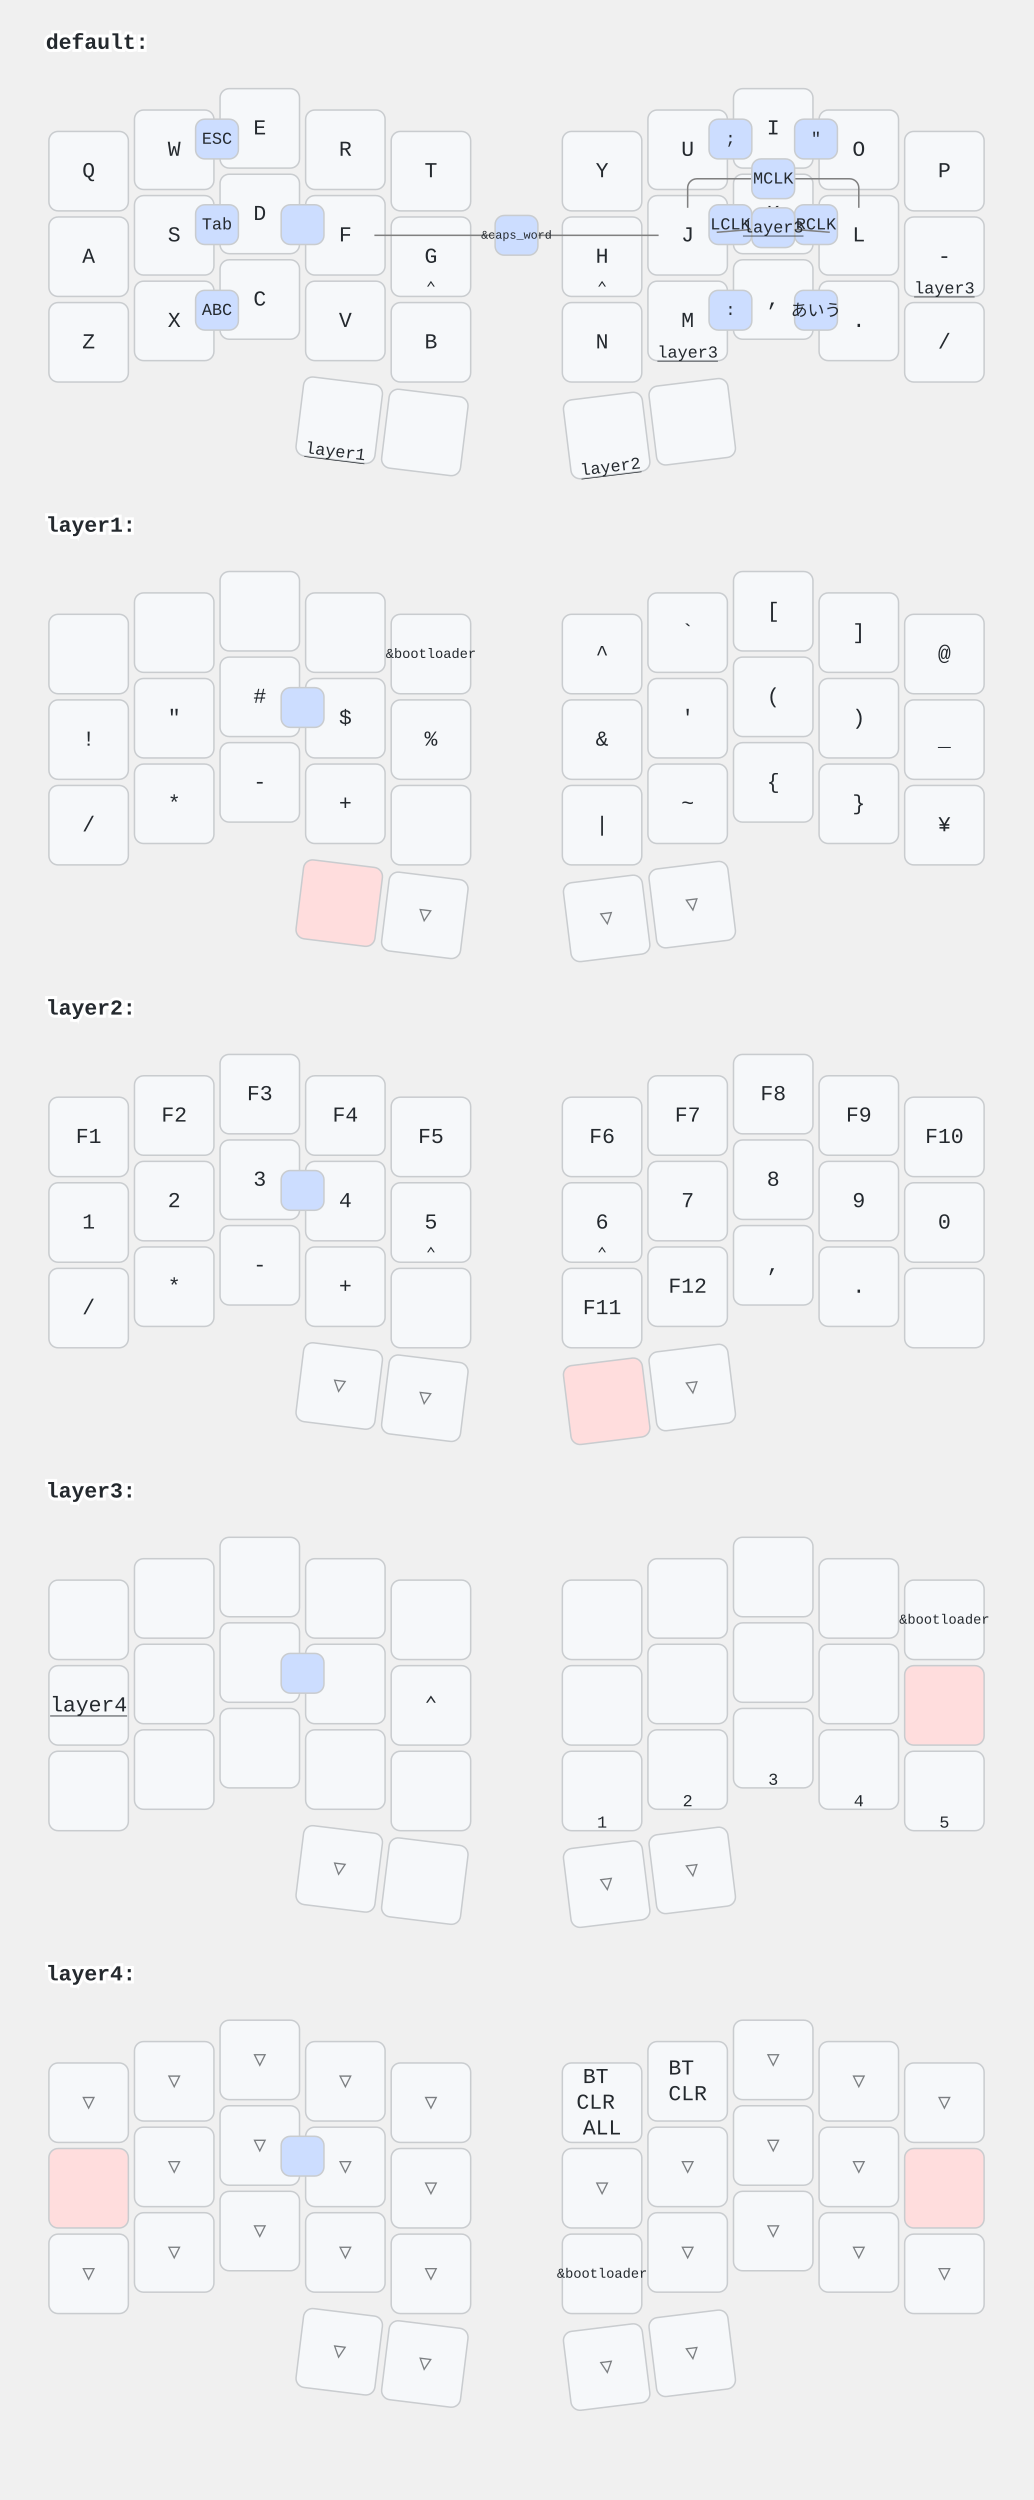
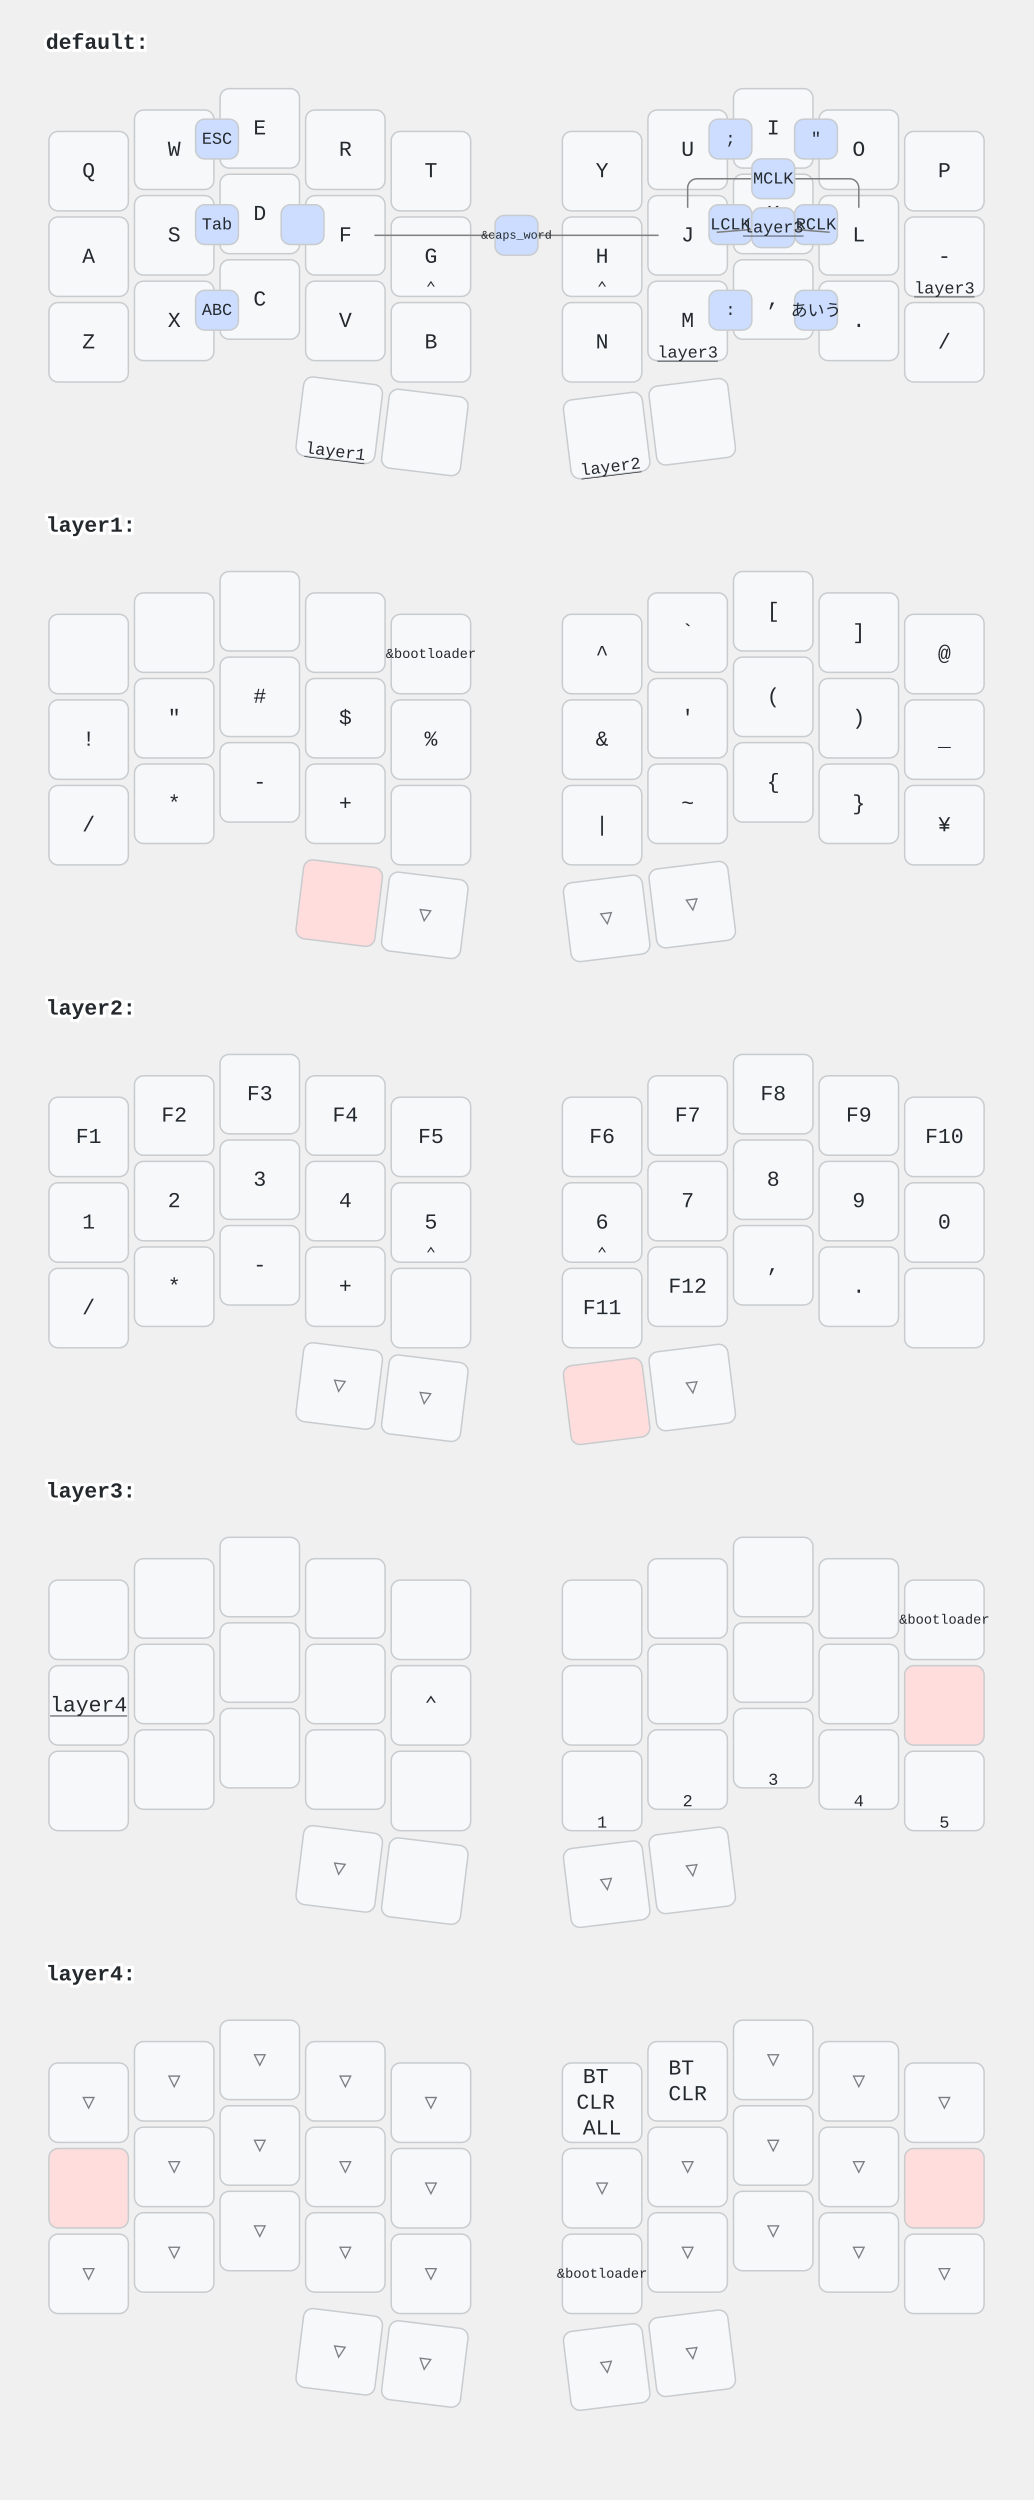
<svg xmlns="http://www.w3.org/2000/svg" xmlns:xlink="http://www.w3.org/1999/xlink" width="676" height="1636" viewBox="0 0 676 1636" class="keymap">
  <defs>/* start glyphs */
<svg id="mdi:apple-keyboard-command">
      <svg id="mdi-apple-keyboard-command" viewBox="0 0 24 24">
        <path d="M6,2A4,4 0 0,1 10,6V8H14V6A4,4 0 0,1 18,2A4,4 0 0,1 22,6A4,4 0 0,1 18,10H16V14H18A4,4 0 0,1 22,18A4,4 0 0,1 18,22A4,4 0 0,1 14,18V16H10V18A4,4 0 0,1 6,22A4,4 0 0,1 2,18A4,4 0 0,1 6,14H8V10H6A4,4 0 0,1 2,6A4,4 0 0,1 6,2M16,18A2,2 0 0,0 18,20A2,2 0 0,0 20,18A2,2 0 0,0 18,16H16V18M14,10H10V14H14V10M6,16A2,2 0 0,0 4,18A2,2 0 0,0 6,20A2,2 0 0,0 8,18V16H6M8,6A2,2 0 0,0 6,4A2,2 0 0,0 4,6A2,2 0 0,0 6,8H8V6M18,8A2,2 0 0,0 20,6A2,2 0 0,0 18,4A2,2 0 0,0 16,6V8H18Z" />
      </svg>
    </svg>
    <svg id="mdi:apple-keyboard-option">
      <svg id="mdi-apple-keyboard-option" viewBox="0 0 24 24">
        <path d="M3,4H9.11L16.15,18H21V20H14.88L7.84,6H3V4M14,4H21V6H14V4Z" />
      </svg>
    </svg>
    <svg id="mdi:apple-keyboard-shift">
      <svg id="mdi-apple-keyboard-shift" viewBox="0 0 24 24">
        <path d="M15,18V12H17.17L12,6.83L6.83,12H9V18H15M12,4L22,14H17V20H7V14H2L12,4Z" />
      </svg>
    </svg>
    <svg id="mdi:backspace">
      <svg id="mdi-backspace" viewBox="0 0 24 24">
        <path d="M22,3H7C6.31,3 5.77,3.35 5.41,3.88L0,12L5.41,20.11C5.77,20.64 6.31,21 7,21H22A2,2 0 0,0 24,19V5A2,2 0 0,0 22,3M19,15.59L17.59,17L14,13.41L10.41,17L9,15.59L12.59,12L9,8.41L10.41,7L14,10.59L17.59,7L19,8.41L15.41,12" />
      </svg>
    </svg>
    <svg id="mdi:backspace-reverse">
      <svg id="mdi-backspace-reverse" viewBox="0 0 24 24">
        <path d="M2,21H17C17.7,21 18.2,20.6 18.6,20.1L24,12L18.6,3.9C18.2,3.4 17.7,3 17,3H2A2,2 0 0,0 0,5V19A2,2 0 0,0 2,21M5,8.4L6.4,7L10,10.6L13.6,7L15,8.4L11.4,12L15,15.6L13.6,17L10,13.4L6.4,17L5,15.6L8.6,12" />
      </svg>
    </svg>
    <svg id="mdi:bluetooth-connect">
      <svg id="mdi-bluetooth-connect" viewBox="0 0 24 24">
        <path d="M19,10L17,12L19,14L21,12M14.88,16.29L13,18.17V14.41M13,5.83L14.88,7.71L13,9.58M17.71,7.71L12,2H11V9.58L6.41,5L5,6.41L10.59,12L5,17.58L6.41,19L11,14.41V22H12L17.71,16.29L13.41,12M7,12L5,10L3,12L5,14L7,12Z" />
      </svg>
    </svg>
    <svg id="mdi:chevron-down">
      <svg id="mdi-chevron-down" viewBox="0 0 24 24">
        <path d="M7.41,8.58L12,13.17L16.59,8.58L18,10L12,16L6,10L7.41,8.58Z" />
      </svg>
    </svg>
    <svg id="mdi:chevron-left">
      <svg id="mdi-chevron-left" viewBox="0 0 24 24">
        <path d="M15.41,16.58L10.83,12L15.41,7.41L14,6L8,12L14,18L15.41,16.58Z" />
      </svg>
    </svg>
    <svg id="mdi:chevron-right">
      <svg id="mdi-chevron-right" viewBox="0 0 24 24">
        <path d="M8.59,16.58L13.17,12L8.59,7.41L10,6L16,12L10,18L8.59,16.58Z" />
      </svg>
    </svg>
    <svg id="mdi:chevron-up">
      <svg id="mdi-chevron-up" viewBox="0 0 24 24">
        <path d="M7.41,15.41L12,10.83L16.59,15.41L18,14L12,8L6,14L7.41,15.41Z" />
      </svg>
    </svg>
    <svg id="mdi:keyboard-return">
      <svg id="mdi-keyboard-return" viewBox="0 0 24 24">
        <path d="M19,7V11H5.83L9.41,7.41L8,6L2,12L8,18L9.41,16.58L5.83,13H21V7H19Z" />
      </svg>
    </svg>
    <svg id="mdi:keyboard-space">
      <svg id="mdi-keyboard-space" viewBox="0 0 24 24">
        <path d="M3 15H5V19H19V15H21V19C21 20.1 20.1 21 19 21H5C3.9 21 3 20.1 3 19V15Z" />
      </svg>
    </svg>
  </defs>/* end glyphs */
<style>/* inherit to force styles through use tags */
svg path {
    fill: inherit;
}

/* font and background color specifications */
svg.keymap {
    font-family: SFMono-Regular,Consolas,Liberation Mono,Menlo,monospace;
    font-size: 14px;
    font-kerning: normal;
    text-rendering: optimizeLegibility;
    fill: #24292e;
}

/* default key styling */
rect.key {
    fill: #f6f8fa;
}

rect.key, rect.combo {
    stroke: #c9cccf;
    stroke-width: 1;
}

/* default key side styling, only used is draw_key_sides is set */
rect.side {
    filter: brightness(90%);
}

/* color accent for combo boxes */
rect.combo, rect.combo-separate {
    fill: #cdf;
}

/* color accent for held keys */
rect.held, rect.combo.held {
    fill: #fdd;
}

/* color accent for ghost (optional) keys */
rect.ghost, rect.combo.ghost {
    stroke-dasharray: 4, 4;
    stroke-width: 2;
}

text {
    text-anchor: middle;
    dominant-baseline: middle;
}

/* styling for layer labels */
text.label {
    font-weight: bold;
    text-anchor: start;
    stroke: white;
    stroke-width: 4;
    paint-order: stroke;
}

/* styling for optional footer */
text.footer {
    text-anchor: end;
    dominant-baseline: auto;
    stroke: white;
    stroke-width: 4;
    paint-order: stroke;
}

/* styling for combo tap, and key non-tap label text */
text.combo, text.hold, text.shifted, text.left, text.right {
    font-size: 11px;
}

text.hold {
    text-anchor: middle;
    dominant-baseline: auto;
}

text.shifted {
    text-anchor: middle;
    dominant-baseline: hanging;
}

text.left {
    text-anchor: start;
}

text.right {
    text-anchor: end;
}

text.layer-activator {
    text-decoration: underline;
}

/* styling for hold/shifted label text in combo box */
text.combo.hold, text.combo.shifted, text.combo.left, text.combo.right {
    font-size: 8px;
}

/* lighter symbol for transparent keys */
text.trans {
    fill: #7b7e81;
}

/* styling for combo dendrons */
path.combo {
    stroke-width: 1;
    stroke: gray;
    fill: none;
}

/* Start Tabler Icons Cleanup */
/* cannot use height/width with glyphs */
.icon-tabler &gt; path {
    fill: inherit;
    stroke: inherit;
    stroke-width: 2;
}
/* hide tabler's default box */
.icon-tabler &gt; path[stroke="none"][fill="none"] {
    visibility: hidden;
}
/* End Tabler Icons Cleanup */

@media (prefers-color-scheme: dark) {
svg.keymap { fill: #d1d6db; }
rect.key { fill: #3f4750; }
rect.key, rect.combo { stroke: #60666c; }
rect.combo, rect.combo-separate { fill: #1f3d7a; }
rect.held, rect.combo.held { fill: #854747; }
text.label, text.footer { stroke: black; }
text.trans { fill: #7e8184; }
path.combo { stroke: #7f7f7f; }

}</style>
  <g transform="translate(30, 0)" class="layer-default">
    <text x="0" y="28" class="label" id="default">default:</text>
    <g transform="translate(0, 56)">
      <g transform="translate(28, 56)" class="key keypos-0">
        <rect rx="6" ry="6" x="-26" y="-26" width="52" height="52" class="key" />
        <text x="0" y="0" class="key tap">Q</text>
      </g>
      <g transform="translate(84, 42)" class="key keypos-1">
        <rect rx="6" ry="6" x="-26" y="-26" width="52" height="52" class="key" />
        <text x="0" y="0" class="key tap">W</text>
      </g>
      <g transform="translate(140, 28)" class="key keypos-2">
        <rect rx="6" ry="6" x="-26" y="-26" width="52" height="52" class="key" />
        <text x="0" y="0" class="key tap">E</text>
      </g>
      <g transform="translate(196, 42)" class="key keypos-3">
        <rect rx="6" ry="6" x="-26" y="-26" width="52" height="52" class="key" />
        <text x="0" y="0" class="key tap">R</text>
      </g>
      <g transform="translate(252, 56)" class="key keypos-4">
        <rect rx="6" ry="6" x="-26" y="-26" width="52" height="52" class="key" />
        <text x="0" y="0" class="key tap">T</text>
      </g>
      <g transform="translate(364, 56)" class="key keypos-5">
        <rect rx="6" ry="6" x="-26" y="-26" width="52" height="52" class="key" />
        <text x="0" y="0" class="key tap">Y</text>
      </g>
      <g transform="translate(420, 42)" class="key keypos-6">
        <rect rx="6" ry="6" x="-26" y="-26" width="52" height="52" class="key" />
        <text x="0" y="0" class="key tap">U</text>
      </g>
      <g transform="translate(476, 28)" class="key keypos-7">
        <rect rx="6" ry="6" x="-26" y="-26" width="52" height="52" class="key" />
        <text x="0" y="0" class="key tap">I</text>
      </g>
      <g transform="translate(532, 42)" class="key keypos-8">
        <rect rx="6" ry="6" x="-26" y="-26" width="52" height="52" class="key" />
        <text x="0" y="0" class="key tap">O</text>
      </g>
      <g transform="translate(588, 56)" class="key keypos-9">
        <rect rx="6" ry="6" x="-26" y="-26" width="52" height="52" class="key" />
        <text x="0" y="0" class="key tap">P</text>
      </g>
      <g transform="translate(28, 112)" class="key keypos-10">
        <rect rx="6" ry="6" x="-26" y="-26" width="52" height="52" class="key" />
        <text x="0" y="0" class="key tap">A</text>
      </g>
      <g transform="translate(84, 98)" class="key keypos-11">
        <rect rx="6" ry="6" x="-26" y="-26" width="52" height="52" class="key" />
        <text x="0" y="0" class="key tap">S</text>
        <use href="#mdi:apple-keyboard-command" xlink:href="#mdi:apple-keyboard-command" x="-6" y="12" height="12" width="12.0" class="key hold glyph mdi:apple-keyboard-command" />
      </g>
      <g transform="translate(140, 84)" class="key keypos-12">
        <rect rx="6" ry="6" x="-26" y="-26" width="52" height="52" class="key" />
        <text x="0" y="0" class="key tap">D</text>
        <use href="#mdi:apple-keyboard-option" xlink:href="#mdi:apple-keyboard-option" x="-6" y="12" height="12" width="12.0" class="key hold glyph mdi:apple-keyboard-option" />
      </g>
      <g transform="translate(196, 98)" class="key keypos-13">
        <rect rx="6" ry="6" x="-26" y="-26" width="52" height="52" class="key" />
        <text x="0" y="0" class="key tap">F</text>
        <use href="#mdi:apple-keyboard-shift" xlink:href="#mdi:apple-keyboard-shift" x="-6" y="12" height="12" width="12.0" class="key hold glyph mdi:apple-keyboard-shift" />
      </g>
      <g transform="translate(252, 112)" class="key keypos-14">
        <rect rx="6" ry="6" x="-26" y="-26" width="52" height="52" class="key" />
        <text x="0" y="0" class="key tap">G</text>
        <text x="0" y="24" class="key hold">⌃</text>
      </g>
      <g transform="translate(364, 112)" class="key keypos-15">
        <rect rx="6" ry="6" x="-26" y="-26" width="52" height="52" class="key" />
        <text x="0" y="0" class="key tap">H</text>
        <text x="0" y="24" class="key hold">⌃</text>
      </g>
      <g transform="translate(420, 98)" class="key keypos-16">
        <rect rx="6" ry="6" x="-26" y="-26" width="52" height="52" class="key" />
        <text x="0" y="0" class="key tap">J</text>
        <use href="#mdi:apple-keyboard-shift" xlink:href="#mdi:apple-keyboard-shift" x="-6" y="12" height="12" width="12.0" class="key hold glyph mdi:apple-keyboard-shift" />
      </g>
      <g transform="translate(476, 84)" class="key keypos-17">
        <rect rx="6" ry="6" x="-26" y="-26" width="52" height="52" class="key" />
        <text x="0" y="0" class="key tap">K</text>
        <use href="#mdi:apple-keyboard-option" xlink:href="#mdi:apple-keyboard-option" x="-6" y="12" height="12" width="12.0" class="key hold glyph mdi:apple-keyboard-option" />
      </g>
      <g transform="translate(532, 98)" class="key keypos-18">
        <rect rx="6" ry="6" x="-26" y="-26" width="52" height="52" class="key" />
        <text x="0" y="0" class="key tap">L</text>
        <use href="#mdi:apple-keyboard-command" xlink:href="#mdi:apple-keyboard-command" x="-6" y="12" height="12" width="12.0" class="key hold glyph mdi:apple-keyboard-command" />
      </g>
      <g transform="translate(588, 112)" class="key keypos-19">
        <rect rx="6" ry="6" x="-26" y="-26" width="52" height="52" class="key" />
        <text x="0" y="0" class="key tap">-</text>
        <a href="#layer3">
          <text x="0" y="24" class="key hold layer-activator">layer3</text>
        </a>
      </g>
      <g transform="translate(28, 168)" class="key keypos-20">
        <rect rx="6" ry="6" x="-26" y="-26" width="52" height="52" class="key" />
        <text x="0" y="0" class="key tap">Z</text>
      </g>
      <g transform="translate(84, 154)" class="key keypos-21">
        <rect rx="6" ry="6" x="-26" y="-26" width="52" height="52" class="key" />
        <text x="0" y="0" class="key tap">X</text>
      </g>
      <g transform="translate(140, 140)" class="key keypos-22">
        <rect rx="6" ry="6" x="-26" y="-26" width="52" height="52" class="key" />
        <text x="0" y="0" class="key tap">C</text>
      </g>
      <g transform="translate(196, 154)" class="key keypos-23">
        <rect rx="6" ry="6" x="-26" y="-26" width="52" height="52" class="key" />
        <text x="0" y="0" class="key tap">V</text>
      </g>
      <g transform="translate(252, 168)" class="key keypos-24">
        <rect rx="6" ry="6" x="-26" y="-26" width="52" height="52" class="key" />
        <text x="0" y="0" class="key tap">B</text>
      </g>
      <g transform="translate(364, 168)" class="key keypos-25">
        <rect rx="6" ry="6" x="-26" y="-26" width="52" height="52" class="key" />
        <text x="0" y="0" class="key tap">N</text>
      </g>
      <g transform="translate(420, 154)" class="key keypos-26">
        <rect rx="6" ry="6" x="-26" y="-26" width="52" height="52" class="key" />
        <text x="0" y="0" class="key tap">M</text>
        <a href="#layer3">
          <text x="0" y="24" class="key hold layer-activator">layer3</text>
        </a>
      </g>
      <g transform="translate(476, 140)" class="key keypos-27">
        <rect rx="6" ry="6" x="-26" y="-26" width="52" height="52" class="key" />
        <text x="0" y="0" class="key tap">,</text>
      </g>
      <g transform="translate(532, 154)" class="key keypos-28">
        <rect rx="6" ry="6" x="-26" y="-26" width="52" height="52" class="key" />
        <text x="0" y="0" class="key tap">.</text>
      </g>
      <g transform="translate(588, 168)" class="key keypos-29">
        <rect rx="6" ry="6" x="-26" y="-26" width="52" height="52" class="key" />
        <text x="0" y="0" class="key tap">/</text>
      </g>
      <g transform="translate(192, 219) rotate(7.0)" class="key keypos-30">
        <rect rx="6" ry="6" x="-26" y="-26" width="52" height="52" class="key" />
        <use href="#mdi:keyboard-space" xlink:href="#mdi:keyboard-space" x="-7" y="-7" height="14" width="14.0" class="key tap glyph mdi:keyboard-space" />
        <a href="#layer1">
          <text x="0" y="24" class="key hold layer-activator">layer1</text>
        </a>
      </g>
      <g transform="translate(248, 227) rotate(7.0)" class="key keypos-31">
        <rect rx="6" ry="6" x="-26" y="-26" width="52" height="52" class="key" />
      </g>
      <g transform="translate(367, 229) rotate(-7.0)" class="key keypos-32">
        <rect rx="6" ry="6" x="-26" y="-26" width="52" height="52" class="key" />
        <use href="#mdi:keyboard-return" xlink:href="#mdi:keyboard-return" x="-7" y="-7" height="14" width="14.0" class="key tap glyph mdi:keyboard-return" />
        <a href="#layer2">
          <text x="0" y="24" class="key hold layer-activator">layer2</text>
        </a>
      </g>
      <g transform="translate(423, 220) rotate(-7.0)" class="key keypos-33">
        <rect rx="6" ry="6" x="-26" y="-26" width="52" height="52" class="key" />
      </g>
      <g class="combo combopos-0">
        <rect rx="6" ry="6" x="98" y="134" width="28" height="26" class="combo" />
        <text x="112" y="147" class="combo tap">ABC</text>
      </g>
      <g class="combo combopos-1">
        <rect rx="6" ry="6" x="490" y="134" width="28" height="26" class="combo" />
        <text x="504" y="147" class="combo tap">あいう</text>
      </g>
      <g class="combo combopos-2">
        <rect rx="6" ry="6" x="434" y="78" width="28" height="26" class="combo" />
        <text x="448" y="91" class="combo tap">LCLK</text>
      </g>
      <g class="combo combopos-3">
        <rect rx="6" ry="6" x="490" y="78" width="28" height="26" class="combo" />
        <text x="504" y="91" class="combo tap">RCLK</text>
      </g>
      <g class="combo combopos-4">
        <path d="M476,61 h50 a6.0,6.0 0 0 1 6.0,6.0 v13" class="combo" />
        <path d="M476,61 h-50 a6.0,6.0 0 0 0 -6.0,6.0 v13" class="combo" />
        <rect rx="6" ry="6" x="462" y="48" width="28" height="26" class="combo" />
        <text x="476" y="61" class="combo tap">MCLK</text>
      </g>
      <g class="combo combopos-5">
        <rect rx="6" ry="6" x="98" y="78" width="28" height="26" class="combo" />
        <text x="112" y="91" class="combo tap">Tab</text>
      </g>
      <g class="combo combopos-6">
        <path d="M308,98 l-93,0" class="combo" />
        <path d="M308,98 l93,0" class="combo" />
        <rect rx="6" ry="6" x="294" y="85" width="28" height="26" class="combo" />
        <text x="308" y="98" class="combo tap">
          <tspan style="font-size: 70%">&amp;caps_word</tspan>
        </text>
      </g>
      <g class="combo combopos-7">
        <rect rx="6" ry="6" x="98" y="22" width="28" height="26" class="combo" />
        <text x="112" y="35" class="combo tap">ESC</text>
      </g>
      <g class="combo combopos-8">
        <rect rx="6" ry="6" x="490" y="22" width="28" height="26" class="combo" />
        <text x="504" y="35" class="combo tap">"</text>
      </g>
      <g class="combo combopos-9">
        <rect rx="6" ry="6" x="434" y="22" width="28" height="26" class="combo" />
        <text x="448" y="35" class="combo tap">;</text>
      </g>
      <g class="combo combopos-10">
        <rect rx="6" ry="6" x="434" y="134" width="28" height="26" class="combo" />
        <text x="448" y="147" class="combo tap">:</text>
      </g>
      <g class="combo combopos-11">
        <path d="M476,93 l-37,3" class="combo" />
        <path d="M476,93 l37,3" class="combo" />
        <rect rx="6" ry="6" x="462" y="80" width="28" height="26" class="combo" />
        <a href="#layer3">
          <text x="476" y="93" class="combo tap layer-activator">layer3</text>
        </a>
      </g>
      <g class="combo combopos-12">
        <rect rx="6" ry="6" x="154" y="78" width="28" height="26" class="combo" />
        <use href="#mdi:backspace" xlink:href="#mdi:backspace" x="161" y="84" height="14" width="14.0" class="combo tap glyph mdi:backspace" />
      </g>
    </g>
  </g>
  <g transform="translate(30, 316)" class="layer-layer1">
    <text x="0" y="28" class="label" id="layer1">layer1:</text>
    <g transform="translate(0, 56)">
      <g transform="translate(28, 56)" class="key keypos-0">
        <rect rx="6" ry="6" x="-26" y="-26" width="52" height="52" class="key" />
      </g>
      <g transform="translate(84, 42)" class="key keypos-1">
        <rect rx="6" ry="6" x="-26" y="-26" width="52" height="52" class="key" />
      </g>
      <g transform="translate(140, 28)" class="key keypos-2">
        <rect rx="6" ry="6" x="-26" y="-26" width="52" height="52" class="key" />
      </g>
      <g transform="translate(196, 42)" class="key keypos-3">
        <rect rx="6" ry="6" x="-26" y="-26" width="52" height="52" class="key" />
      </g>
      <g transform="translate(252, 56)" class="key keypos-4">
        <rect rx="6" ry="6" x="-26" y="-26" width="52" height="52" class="key" />
        <text x="0" y="0" class="key tap">
          <tspan style="font-size: 64%">&amp;bootloader</tspan>
        </text>
      </g>
      <g transform="translate(364, 56)" class="key keypos-5">
        <rect rx="6" ry="6" x="-26" y="-26" width="52" height="52" class="key" />
        <text x="0" y="0" class="key tap">^</text>
      </g>
      <g transform="translate(420, 42)" class="key keypos-6">
        <rect rx="6" ry="6" x="-26" y="-26" width="52" height="52" class="key" />
        <text x="0" y="0" class="key tap">`</text>
      </g>
      <g transform="translate(476, 28)" class="key keypos-7">
        <rect rx="6" ry="6" x="-26" y="-26" width="52" height="52" class="key" />
        <text x="0" y="0" class="key tap">[</text>
      </g>
      <g transform="translate(532, 42)" class="key keypos-8">
        <rect rx="6" ry="6" x="-26" y="-26" width="52" height="52" class="key" />
        <text x="0" y="0" class="key tap">]</text>
      </g>
      <g transform="translate(588, 56)" class="key keypos-9">
        <rect rx="6" ry="6" x="-26" y="-26" width="52" height="52" class="key" />
        <text x="0" y="0" class="key tap">@</text>
      </g>
      <g transform="translate(28, 112)" class="key keypos-10">
        <rect rx="6" ry="6" x="-26" y="-26" width="52" height="52" class="key" />
        <text x="0" y="0" class="key tap">!</text>
      </g>
      <g transform="translate(84, 98)" class="key keypos-11">
        <rect rx="6" ry="6" x="-26" y="-26" width="52" height="52" class="key" />
        <text x="0" y="0" class="key tap">"</text>
      </g>
      <g transform="translate(140, 84)" class="key keypos-12">
        <rect rx="6" ry="6" x="-26" y="-26" width="52" height="52" class="key" />
        <text x="0" y="0" class="key tap">#</text>
      </g>
      <g transform="translate(196, 98)" class="key keypos-13">
        <rect rx="6" ry="6" x="-26" y="-26" width="52" height="52" class="key" />
        <text x="0" y="0" class="key tap">$</text>
      </g>
      <g transform="translate(252, 112)" class="key keypos-14">
        <rect rx="6" ry="6" x="-26" y="-26" width="52" height="52" class="key" />
        <text x="0" y="0" class="key tap">%</text>
      </g>
      <g transform="translate(364, 112)" class="key keypos-15">
        <rect rx="6" ry="6" x="-26" y="-26" width="52" height="52" class="key" />
        <text x="0" y="0" class="key tap">&amp;</text>
      </g>
      <g transform="translate(420, 98)" class="key keypos-16">
        <rect rx="6" ry="6" x="-26" y="-26" width="52" height="52" class="key" />
        <text x="0" y="0" class="key tap">'</text>
      </g>
      <g transform="translate(476, 84)" class="key keypos-17">
        <rect rx="6" ry="6" x="-26" y="-26" width="52" height="52" class="key" />
        <text x="0" y="0" class="key tap">(</text>
      </g>
      <g transform="translate(532, 98)" class="key keypos-18">
        <rect rx="6" ry="6" x="-26" y="-26" width="52" height="52" class="key" />
        <text x="0" y="0" class="key tap">)</text>
      </g>
      <g transform="translate(588, 112)" class="key keypos-19">
        <rect rx="6" ry="6" x="-26" y="-26" width="52" height="52" class="key" />
        <text x="0" y="0" class="key tap">_</text>
      </g>
      <g transform="translate(28, 168)" class="key keypos-20">
        <rect rx="6" ry="6" x="-26" y="-26" width="52" height="52" class="key" />
        <text x="0" y="0" class="key tap">/</text>
      </g>
      <g transform="translate(84, 154)" class="key keypos-21">
        <rect rx="6" ry="6" x="-26" y="-26" width="52" height="52" class="key" />
        <text x="0" y="0" class="key tap">*</text>
      </g>
      <g transform="translate(140, 140)" class="key keypos-22">
        <rect rx="6" ry="6" x="-26" y="-26" width="52" height="52" class="key" />
        <text x="0" y="0" class="key tap">-</text>
      </g>
      <g transform="translate(196, 154)" class="key keypos-23">
        <rect rx="6" ry="6" x="-26" y="-26" width="52" height="52" class="key" />
        <text x="0" y="0" class="key tap">+</text>
      </g>
      <g transform="translate(252, 168)" class="key keypos-24">
        <rect rx="6" ry="6" x="-26" y="-26" width="52" height="52" class="key" />
      </g>
      <g transform="translate(364, 168)" class="key keypos-25">
        <rect rx="6" ry="6" x="-26" y="-26" width="52" height="52" class="key" />
        <text x="0" y="0" class="key tap">|</text>
      </g>
      <g transform="translate(420, 154)" class="key keypos-26">
        <rect rx="6" ry="6" x="-26" y="-26" width="52" height="52" class="key" />
        <text x="0" y="0" class="key tap">~</text>
      </g>
      <g transform="translate(476, 140)" class="key keypos-27">
        <rect rx="6" ry="6" x="-26" y="-26" width="52" height="52" class="key" />
        <text x="0" y="0" class="key tap">{</text>
      </g>
      <g transform="translate(532, 154)" class="key keypos-28">
        <rect rx="6" ry="6" x="-26" y="-26" width="52" height="52" class="key" />
        <text x="0" y="0" class="key tap">}</text>
      </g>
      <g transform="translate(588, 168)" class="key keypos-29">
        <rect rx="6" ry="6" x="-26" y="-26" width="52" height="52" class="key" />
        <text x="0" y="0" class="key tap">¥</text>
      </g>
      <g transform="translate(192, 219) rotate(7.0)" class="key held keypos-30">
        <rect rx="6" ry="6" x="-26" y="-26" width="52" height="52" class="key held" />
      </g>
      <g transform="translate(248, 227) rotate(7.0)" class="key trans keypos-31">
        <rect rx="6" ry="6" x="-26" y="-26" width="52" height="52" class="key trans" />
        <text x="0" y="0" class="key trans tap">▽</text>
      </g>
      <g transform="translate(367, 229) rotate(-7.0)" class="key trans keypos-32">
        <rect rx="6" ry="6" x="-26" y="-26" width="52" height="52" class="key trans" />
        <text x="0" y="0" class="key trans tap">▽</text>
      </g>
      <g transform="translate(423, 220) rotate(-7.0)" class="key trans keypos-33">
        <rect rx="6" ry="6" x="-26" y="-26" width="52" height="52" class="key trans" />
        <text x="0" y="0" class="key trans tap">▽</text>
      </g>
-       <g class="combo combopos-0">
-         <rect rx="6" ry="6" x="154" y="78" width="28" height="26" class="combo" />
-         <use href="#mdi:backspace" xlink:href="#mdi:backspace" x="161" y="84" height="14" width="14.0" class="combo tap glyph mdi:backspace" />
-       </g>
    </g>
  </g>
  <g transform="translate(30, 632)" class="layer-layer2">
    <text x="0" y="28" class="label" id="layer2">layer2:</text>
    <g transform="translate(0, 56)">
      <g transform="translate(28, 56)" class="key keypos-0">
        <rect rx="6" ry="6" x="-26" y="-26" width="52" height="52" class="key" />
        <text x="0" y="0" class="key tap">F1</text>
      </g>
      <g transform="translate(84, 42)" class="key keypos-1">
        <rect rx="6" ry="6" x="-26" y="-26" width="52" height="52" class="key" />
        <text x="0" y="0" class="key tap">F2</text>
      </g>
      <g transform="translate(140, 28)" class="key keypos-2">
        <rect rx="6" ry="6" x="-26" y="-26" width="52" height="52" class="key" />
        <text x="0" y="0" class="key tap">F3</text>
      </g>
      <g transform="translate(196, 42)" class="key keypos-3">
        <rect rx="6" ry="6" x="-26" y="-26" width="52" height="52" class="key" />
        <text x="0" y="0" class="key tap">F4</text>
      </g>
      <g transform="translate(252, 56)" class="key keypos-4">
        <rect rx="6" ry="6" x="-26" y="-26" width="52" height="52" class="key" />
        <text x="0" y="0" class="key tap">F5</text>
      </g>
      <g transform="translate(364, 56)" class="key keypos-5">
        <rect rx="6" ry="6" x="-26" y="-26" width="52" height="52" class="key" />
        <text x="0" y="0" class="key tap">F6</text>
      </g>
      <g transform="translate(420, 42)" class="key keypos-6">
        <rect rx="6" ry="6" x="-26" y="-26" width="52" height="52" class="key" />
        <text x="0" y="0" class="key tap">F7</text>
      </g>
      <g transform="translate(476, 28)" class="key keypos-7">
        <rect rx="6" ry="6" x="-26" y="-26" width="52" height="52" class="key" />
        <text x="0" y="0" class="key tap">F8</text>
      </g>
      <g transform="translate(532, 42)" class="key keypos-8">
        <rect rx="6" ry="6" x="-26" y="-26" width="52" height="52" class="key" />
        <text x="0" y="0" class="key tap">F9</text>
      </g>
      <g transform="translate(588, 56)" class="key keypos-9">
        <rect rx="6" ry="6" x="-26" y="-26" width="52" height="52" class="key" />
        <text x="0" y="0" class="key tap">F10</text>
      </g>
      <g transform="translate(28, 112)" class="key keypos-10">
        <rect rx="6" ry="6" x="-26" y="-26" width="52" height="52" class="key" />
        <text x="0" y="0" class="key tap">1</text>
      </g>
      <g transform="translate(84, 98)" class="key keypos-11">
        <rect rx="6" ry="6" x="-26" y="-26" width="52" height="52" class="key" />
        <text x="0" y="0" class="key tap">2</text>
        <use href="#mdi:apple-keyboard-command" xlink:href="#mdi:apple-keyboard-command" x="-6" y="12" height="12" width="12.0" class="key hold glyph mdi:apple-keyboard-command" />
      </g>
      <g transform="translate(140, 84)" class="key keypos-12">
        <rect rx="6" ry="6" x="-26" y="-26" width="52" height="52" class="key" />
        <text x="0" y="0" class="key tap">3</text>
        <use href="#mdi:apple-keyboard-option" xlink:href="#mdi:apple-keyboard-option" x="-6" y="12" height="12" width="12.0" class="key hold glyph mdi:apple-keyboard-option" />
      </g>
      <g transform="translate(196, 98)" class="key keypos-13">
        <rect rx="6" ry="6" x="-26" y="-26" width="52" height="52" class="key" />
        <text x="0" y="0" class="key tap">4</text>
        <use href="#mdi:apple-keyboard-shift" xlink:href="#mdi:apple-keyboard-shift" x="-6" y="12" height="12" width="12.0" class="key hold glyph mdi:apple-keyboard-shift" />
      </g>
      <g transform="translate(252, 112)" class="key keypos-14">
        <rect rx="6" ry="6" x="-26" y="-26" width="52" height="52" class="key" />
        <text x="0" y="0" class="key tap">5</text>
        <text x="0" y="24" class="key hold">⌃</text>
      </g>
      <g transform="translate(364, 112)" class="key keypos-15">
        <rect rx="6" ry="6" x="-26" y="-26" width="52" height="52" class="key" />
        <text x="0" y="0" class="key tap">6</text>
        <text x="0" y="24" class="key hold">⌃</text>
      </g>
      <g transform="translate(420, 98)" class="key keypos-16">
        <rect rx="6" ry="6" x="-26" y="-26" width="52" height="52" class="key" />
        <text x="0" y="0" class="key tap">7</text>
        <use href="#mdi:apple-keyboard-shift" xlink:href="#mdi:apple-keyboard-shift" x="-6" y="12" height="12" width="12.0" class="key hold glyph mdi:apple-keyboard-shift" />
      </g>
      <g transform="translate(476, 84)" class="key keypos-17">
        <rect rx="6" ry="6" x="-26" y="-26" width="52" height="52" class="key" />
        <text x="0" y="0" class="key tap">8</text>
        <use href="#mdi:apple-keyboard-option" xlink:href="#mdi:apple-keyboard-option" x="-6" y="12" height="12" width="12.0" class="key hold glyph mdi:apple-keyboard-option" />
      </g>
      <g transform="translate(532, 98)" class="key keypos-18">
        <rect rx="6" ry="6" x="-26" y="-26" width="52" height="52" class="key" />
        <text x="0" y="0" class="key tap">9</text>
        <use href="#mdi:apple-keyboard-command" xlink:href="#mdi:apple-keyboard-command" x="-6" y="12" height="12" width="12.0" class="key hold glyph mdi:apple-keyboard-command" />
      </g>
      <g transform="translate(588, 112)" class="key keypos-19">
        <rect rx="6" ry="6" x="-26" y="-26" width="52" height="52" class="key" />
        <text x="0" y="0" class="key tap">0</text>
      </g>
      <g transform="translate(28, 168)" class="key keypos-20">
        <rect rx="6" ry="6" x="-26" y="-26" width="52" height="52" class="key" />
        <text x="0" y="0" class="key tap">/</text>
      </g>
      <g transform="translate(84, 154)" class="key keypos-21">
        <rect rx="6" ry="6" x="-26" y="-26" width="52" height="52" class="key" />
        <text x="0" y="0" class="key tap">*</text>
      </g>
      <g transform="translate(140, 140)" class="key keypos-22">
        <rect rx="6" ry="6" x="-26" y="-26" width="52" height="52" class="key" />
        <text x="0" y="0" class="key tap">-</text>
      </g>
      <g transform="translate(196, 154)" class="key keypos-23">
        <rect rx="6" ry="6" x="-26" y="-26" width="52" height="52" class="key" />
        <text x="0" y="0" class="key tap">+</text>
      </g>
      <g transform="translate(252, 168)" class="key keypos-24">
        <rect rx="6" ry="6" x="-26" y="-26" width="52" height="52" class="key" />
      </g>
      <g transform="translate(364, 168)" class="key keypos-25">
        <rect rx="6" ry="6" x="-26" y="-26" width="52" height="52" class="key" />
        <text x="0" y="0" class="key tap">F11</text>
      </g>
      <g transform="translate(420, 154)" class="key keypos-26">
        <rect rx="6" ry="6" x="-26" y="-26" width="52" height="52" class="key" />
        <text x="0" y="0" class="key tap">F12</text>
      </g>
      <g transform="translate(476, 140)" class="key keypos-27">
        <rect rx="6" ry="6" x="-26" y="-26" width="52" height="52" class="key" />
        <text x="0" y="0" class="key tap">,</text>
      </g>
      <g transform="translate(532, 154)" class="key keypos-28">
        <rect rx="6" ry="6" x="-26" y="-26" width="52" height="52" class="key" />
        <text x="0" y="0" class="key tap">.</text>
      </g>
      <g transform="translate(588, 168)" class="key keypos-29">
        <rect rx="6" ry="6" x="-26" y="-26" width="52" height="52" class="key" />
      </g>
      <g transform="translate(192, 219) rotate(7.0)" class="key trans keypos-30">
        <rect rx="6" ry="6" x="-26" y="-26" width="52" height="52" class="key trans" />
        <text x="0" y="0" class="key trans tap">▽</text>
      </g>
      <g transform="translate(248, 227) rotate(7.0)" class="key trans keypos-31">
        <rect rx="6" ry="6" x="-26" y="-26" width="52" height="52" class="key trans" />
        <text x="0" y="0" class="key trans tap">▽</text>
      </g>
      <g transform="translate(367, 229) rotate(-7.0)" class="key held keypos-32">
        <rect rx="6" ry="6" x="-26" y="-26" width="52" height="52" class="key held" />
      </g>
      <g transform="translate(423, 220) rotate(-7.0)" class="key trans keypos-33">
        <rect rx="6" ry="6" x="-26" y="-26" width="52" height="52" class="key trans" />
        <text x="0" y="0" class="key trans tap">▽</text>
      </g>
-       <g class="combo combopos-0">
-         <rect rx="6" ry="6" x="154" y="78" width="28" height="26" class="combo" />
-         <use href="#mdi:backspace" xlink:href="#mdi:backspace" x="161" y="84" height="14" width="14.0" class="combo tap glyph mdi:backspace" />
-       </g>
    </g>
  </g>
  <g transform="translate(30, 948)" class="layer-layer3">
    <text x="0" y="28" class="label" id="layer3">layer3:</text>
    <g transform="translate(0, 56)">
      <g transform="translate(28, 56)" class="key keypos-0">
        <rect rx="6" ry="6" x="-26" y="-26" width="52" height="52" class="key" />
      </g>
      <g transform="translate(84, 42)" class="key keypos-1">
        <rect rx="6" ry="6" x="-26" y="-26" width="52" height="52" class="key" />
      </g>
      <g transform="translate(140, 28)" class="key keypos-2">
        <rect rx="6" ry="6" x="-26" y="-26" width="52" height="52" class="key" />
      </g>
      <g transform="translate(196, 42)" class="key keypos-3">
        <rect rx="6" ry="6" x="-26" y="-26" width="52" height="52" class="key" />
      </g>
      <g transform="translate(252, 56)" class="key keypos-4">
        <rect rx="6" ry="6" x="-26" y="-26" width="52" height="52" class="key" />
      </g>
      <g transform="translate(364, 56)" class="key keypos-5">
        <rect rx="6" ry="6" x="-26" y="-26" width="52" height="52" class="key" />
      </g>
      <g transform="translate(420, 42)" class="key keypos-6">
        <rect rx="6" ry="6" x="-26" y="-26" width="52" height="52" class="key" />
      </g>
      <g transform="translate(476, 28)" class="key keypos-7">
        <rect rx="6" ry="6" x="-26" y="-26" width="52" height="52" class="key" />
        <use href="#mdi:chevron-up" xlink:href="#mdi:chevron-up" x="-7" y="-7" height="14" width="14.0" class="key tap glyph mdi:chevron-up" />
      </g>
      <g transform="translate(532, 42)" class="key keypos-8">
        <rect rx="6" ry="6" x="-26" y="-26" width="52" height="52" class="key" />
      </g>
      <g transform="translate(588, 56)" class="key keypos-9">
        <rect rx="6" ry="6" x="-26" y="-26" width="52" height="52" class="key" />
        <text x="0" y="0" class="key tap">
          <tspan style="font-size: 64%">&amp;bootloader</tspan>
        </text>
      </g>
      <g transform="translate(28, 112)" class="key keypos-10">
        <rect rx="6" ry="6" x="-26" y="-26" width="52" height="52" class="key" />
        <a href="#layer4">
          <text x="0" y="0" class="key tap layer-activator">layer4</text>
        </a>
      </g>
      <g transform="translate(84, 98)" class="key keypos-11">
        <rect rx="6" ry="6" x="-26" y="-26" width="52" height="52" class="key" />
        <use href="#mdi:apple-keyboard-command" xlink:href="#mdi:apple-keyboard-command" x="-7" y="-7" height="14" width="14.0" class="key tap glyph mdi:apple-keyboard-command" />
      </g>
      <g transform="translate(140, 84)" class="key keypos-12">
        <rect rx="6" ry="6" x="-26" y="-26" width="52" height="52" class="key" />
        <use href="#mdi:apple-keyboard-option" xlink:href="#mdi:apple-keyboard-option" x="-7" y="-7" height="14" width="14.0" class="key tap glyph mdi:apple-keyboard-option" />
      </g>
      <g transform="translate(196, 98)" class="key keypos-13">
        <rect rx="6" ry="6" x="-26" y="-26" width="52" height="52" class="key" />
        <use href="#mdi:apple-keyboard-shift" xlink:href="#mdi:apple-keyboard-shift" x="-7" y="-7" height="14" width="14.0" class="key tap glyph mdi:apple-keyboard-shift" />
      </g>
      <g transform="translate(252, 112)" class="key keypos-14">
        <rect rx="6" ry="6" x="-26" y="-26" width="52" height="52" class="key" />
        <text x="0" y="0" class="key tap">⌃</text>
      </g>
      <g transform="translate(364, 112)" class="key keypos-15">
        <rect rx="6" ry="6" x="-26" y="-26" width="52" height="52" class="key" />
      </g>
      <g transform="translate(420, 98)" class="key keypos-16">
        <rect rx="6" ry="6" x="-26" y="-26" width="52" height="52" class="key" />
        <use href="#mdi:chevron-left" xlink:href="#mdi:chevron-left" x="-7" y="-7" height="14" width="14.0" class="key tap glyph mdi:chevron-left" />
      </g>
      <g transform="translate(476, 84)" class="key keypos-17">
        <rect rx="6" ry="6" x="-26" y="-26" width="52" height="52" class="key" />
        <use href="#mdi:chevron-down" xlink:href="#mdi:chevron-down" x="-7" y="-7" height="14" width="14.0" class="key tap glyph mdi:chevron-down" />
      </g>
      <g transform="translate(532, 98)" class="key keypos-18">
        <rect rx="6" ry="6" x="-26" y="-26" width="52" height="52" class="key" />
        <use href="#mdi:chevron-right" xlink:href="#mdi:chevron-right" x="-7" y="-7" height="14" width="14.0" class="key tap glyph mdi:chevron-right" />
      </g>
      <g transform="translate(588, 112)" class="key held keypos-19">
        <rect rx="6" ry="6" x="-26" y="-26" width="52" height="52" class="key held" />
      </g>
      <g transform="translate(28, 168)" class="key keypos-20">
        <rect rx="6" ry="6" x="-26" y="-26" width="52" height="52" class="key" />
      </g>
      <g transform="translate(84, 154)" class="key keypos-21">
        <rect rx="6" ry="6" x="-26" y="-26" width="52" height="52" class="key" />
      </g>
      <g transform="translate(140, 140)" class="key keypos-22">
        <rect rx="6" ry="6" x="-26" y="-26" width="52" height="52" class="key" />
      </g>
      <g transform="translate(196, 154)" class="key keypos-23">
        <rect rx="6" ry="6" x="-26" y="-26" width="52" height="52" class="key" />
      </g>
      <g transform="translate(252, 168)" class="key keypos-24">
        <rect rx="6" ry="6" x="-26" y="-26" width="52" height="52" class="key" />
      </g>
      <g transform="translate(364, 168)" class="key keypos-25">
        <rect rx="6" ry="6" x="-26" y="-26" width="52" height="52" class="key" />
        <use href="#mdi:bluetooth-connect" xlink:href="#mdi:bluetooth-connect" x="-7" y="-7" height="14" width="14.0" class="key tap glyph mdi:bluetooth-connect" />
        <text x="0" y="24" class="key hold">1</text>
      </g>
      <g transform="translate(420, 154)" class="key keypos-26">
        <rect rx="6" ry="6" x="-26" y="-26" width="52" height="52" class="key" />
        <use href="#mdi:bluetooth-connect" xlink:href="#mdi:bluetooth-connect" x="-7" y="-7" height="14" width="14.0" class="key tap glyph mdi:bluetooth-connect" />
        <text x="0" y="24" class="key hold">2</text>
      </g>
      <g transform="translate(476, 140)" class="key keypos-27">
        <rect rx="6" ry="6" x="-26" y="-26" width="52" height="52" class="key" />
        <use href="#mdi:bluetooth-connect" xlink:href="#mdi:bluetooth-connect" x="-7" y="-7" height="14" width="14.0" class="key tap glyph mdi:bluetooth-connect" />
        <text x="0" y="24" class="key hold">3</text>
      </g>
      <g transform="translate(532, 154)" class="key keypos-28">
        <rect rx="6" ry="6" x="-26" y="-26" width="52" height="52" class="key" />
        <use href="#mdi:bluetooth-connect" xlink:href="#mdi:bluetooth-connect" x="-7" y="-7" height="14" width="14.0" class="key tap glyph mdi:bluetooth-connect" />
        <text x="0" y="24" class="key hold">4</text>
      </g>
      <g transform="translate(588, 168)" class="key keypos-29">
        <rect rx="6" ry="6" x="-26" y="-26" width="52" height="52" class="key" />
        <use href="#mdi:bluetooth-connect" xlink:href="#mdi:bluetooth-connect" x="-7" y="-7" height="14" width="14.0" class="key tap glyph mdi:bluetooth-connect" />
        <text x="0" y="24" class="key hold">5</text>
      </g>
      <g transform="translate(192, 219) rotate(7.0)" class="key trans keypos-30">
        <rect rx="6" ry="6" x="-26" y="-26" width="52" height="52" class="key trans" />
        <text x="0" y="0" class="key trans tap">▽</text>
      </g>
      <g transform="translate(248, 227) rotate(7.0)" class="key keypos-31">
        <rect rx="6" ry="6" x="-26" y="-26" width="52" height="52" class="key" />
        <use href="#mdi:backspace-reverse" xlink:href="#mdi:backspace-reverse" x="-7" y="-7" height="14" width="14.0" class="key tap glyph mdi:backspace-reverse" />
      </g>
      <g transform="translate(367, 229) rotate(-7.0)" class="key trans keypos-32">
        <rect rx="6" ry="6" x="-26" y="-26" width="52" height="52" class="key trans" />
        <text x="0" y="0" class="key trans tap">▽</text>
      </g>
      <g transform="translate(423, 220) rotate(-7.0)" class="key trans keypos-33">
        <rect rx="6" ry="6" x="-26" y="-26" width="52" height="52" class="key trans" />
        <text x="0" y="0" class="key trans tap">▽</text>
      </g>
-       <g class="combo combopos-0">
-         <rect rx="6" ry="6" x="154" y="78" width="28" height="26" class="combo" />
-         <use href="#mdi:backspace" xlink:href="#mdi:backspace" x="161" y="84" height="14" width="14.0" class="combo tap glyph mdi:backspace" />
-       </g>
    </g>
  </g>
  <g transform="translate(30, 1264)" class="layer-layer4">
    <text x="0" y="28" class="label" id="layer4">layer4:</text>
    <g transform="translate(0, 56)">
      <g transform="translate(28, 56)" class="key trans keypos-0">
        <rect rx="6" ry="6" x="-26" y="-26" width="52" height="52" class="key trans" />
        <text x="0" y="0" class="key trans tap">▽</text>
      </g>
      <g transform="translate(84, 42)" class="key trans keypos-1">
        <rect rx="6" ry="6" x="-26" y="-26" width="52" height="52" class="key trans" />
        <text x="0" y="0" class="key trans tap">▽</text>
      </g>
      <g transform="translate(140, 28)" class="key trans keypos-2">
        <rect rx="6" ry="6" x="-26" y="-26" width="52" height="52" class="key trans" />
        <text x="0" y="0" class="key trans tap">▽</text>
      </g>
      <g transform="translate(196, 42)" class="key trans keypos-3">
        <rect rx="6" ry="6" x="-26" y="-26" width="52" height="52" class="key trans" />
        <text x="0" y="0" class="key trans tap">▽</text>
      </g>
      <g transform="translate(252, 56)" class="key trans keypos-4">
        <rect rx="6" ry="6" x="-26" y="-26" width="52" height="52" class="key trans" />
        <text x="0" y="0" class="key trans tap">▽</text>
      </g>
      <g transform="translate(364, 56)" class="key keypos-5">
        <rect rx="6" ry="6" x="-26" y="-26" width="52" height="52" class="key" />
        <text x="0" y="0" class="key tap">
          <tspan x="0" dy="-1.2em">BT</tspan>
          <tspan x="0" dy="1.2em">CLR</tspan>
          <tspan x="0" dy="1.2em">ALL</tspan>
        </text>
      </g>
      <g transform="translate(420, 42)" class="key keypos-6">
        <rect rx="6" ry="6" x="-26" y="-26" width="52" height="52" class="key" />
        <text x="0" y="0" class="key tap">
          <tspan x="0" dy="-0.6em">BT</tspan>
          <tspan x="0" dy="1.2em">CLR</tspan>
        </text>
      </g>
      <g transform="translate(476, 28)" class="key trans keypos-7">
        <rect rx="6" ry="6" x="-26" y="-26" width="52" height="52" class="key trans" />
        <text x="0" y="0" class="key trans tap">▽</text>
      </g>
      <g transform="translate(532, 42)" class="key trans keypos-8">
        <rect rx="6" ry="6" x="-26" y="-26" width="52" height="52" class="key trans" />
        <text x="0" y="0" class="key trans tap">▽</text>
      </g>
      <g transform="translate(588, 56)" class="key trans keypos-9">
        <rect rx="6" ry="6" x="-26" y="-26" width="52" height="52" class="key trans" />
        <text x="0" y="0" class="key trans tap">▽</text>
      </g>
      <g transform="translate(28, 112)" class="key held keypos-10">
        <rect rx="6" ry="6" x="-26" y="-26" width="52" height="52" class="key held" />
      </g>
      <g transform="translate(84, 98)" class="key trans keypos-11">
        <rect rx="6" ry="6" x="-26" y="-26" width="52" height="52" class="key trans" />
        <text x="0" y="0" class="key trans tap">▽</text>
      </g>
      <g transform="translate(140, 84)" class="key trans keypos-12">
        <rect rx="6" ry="6" x="-26" y="-26" width="52" height="52" class="key trans" />
        <text x="0" y="0" class="key trans tap">▽</text>
      </g>
      <g transform="translate(196, 98)" class="key trans keypos-13">
        <rect rx="6" ry="6" x="-26" y="-26" width="52" height="52" class="key trans" />
        <text x="0" y="0" class="key trans tap">▽</text>
      </g>
      <g transform="translate(252, 112)" class="key trans keypos-14">
        <rect rx="6" ry="6" x="-26" y="-26" width="52" height="52" class="key trans" />
        <text x="0" y="0" class="key trans tap">▽</text>
      </g>
      <g transform="translate(364, 112)" class="key trans keypos-15">
        <rect rx="6" ry="6" x="-26" y="-26" width="52" height="52" class="key trans" />
        <text x="0" y="0" class="key trans tap">▽</text>
      </g>
      <g transform="translate(420, 98)" class="key trans keypos-16">
        <rect rx="6" ry="6" x="-26" y="-26" width="52" height="52" class="key trans" />
        <text x="0" y="0" class="key trans tap">▽</text>
      </g>
      <g transform="translate(476, 84)" class="key trans keypos-17">
        <rect rx="6" ry="6" x="-26" y="-26" width="52" height="52" class="key trans" />
        <text x="0" y="0" class="key trans tap">▽</text>
      </g>
      <g transform="translate(532, 98)" class="key trans keypos-18">
        <rect rx="6" ry="6" x="-26" y="-26" width="52" height="52" class="key trans" />
        <text x="0" y="0" class="key trans tap">▽</text>
      </g>
      <g transform="translate(588, 112)" class="key held keypos-19">
        <rect rx="6" ry="6" x="-26" y="-26" width="52" height="52" class="key held" />
      </g>
      <g transform="translate(28, 168)" class="key trans keypos-20">
        <rect rx="6" ry="6" x="-26" y="-26" width="52" height="52" class="key trans" />
        <text x="0" y="0" class="key trans tap">▽</text>
      </g>
      <g transform="translate(84, 154)" class="key trans keypos-21">
        <rect rx="6" ry="6" x="-26" y="-26" width="52" height="52" class="key trans" />
        <text x="0" y="0" class="key trans tap">▽</text>
      </g>
      <g transform="translate(140, 140)" class="key trans keypos-22">
        <rect rx="6" ry="6" x="-26" y="-26" width="52" height="52" class="key trans" />
        <text x="0" y="0" class="key trans tap">▽</text>
      </g>
      <g transform="translate(196, 154)" class="key trans keypos-23">
        <rect rx="6" ry="6" x="-26" y="-26" width="52" height="52" class="key trans" />
        <text x="0" y="0" class="key trans tap">▽</text>
      </g>
      <g transform="translate(252, 168)" class="key trans keypos-24">
        <rect rx="6" ry="6" x="-26" y="-26" width="52" height="52" class="key trans" />
        <text x="0" y="0" class="key trans tap">▽</text>
      </g>
      <g transform="translate(364, 168)" class="key keypos-25">
        <rect rx="6" ry="6" x="-26" y="-26" width="52" height="52" class="key" />
        <text x="0" y="0" class="key tap">
          <tspan style="font-size: 64%">&amp;bootloader</tspan>
        </text>
      </g>
      <g transform="translate(420, 154)" class="key trans keypos-26">
        <rect rx="6" ry="6" x="-26" y="-26" width="52" height="52" class="key trans" />
        <text x="0" y="0" class="key trans tap">▽</text>
      </g>
      <g transform="translate(476, 140)" class="key trans keypos-27">
        <rect rx="6" ry="6" x="-26" y="-26" width="52" height="52" class="key trans" />
        <text x="0" y="0" class="key trans tap">▽</text>
      </g>
      <g transform="translate(532, 154)" class="key trans keypos-28">
        <rect rx="6" ry="6" x="-26" y="-26" width="52" height="52" class="key trans" />
        <text x="0" y="0" class="key trans tap">▽</text>
      </g>
      <g transform="translate(588, 168)" class="key trans keypos-29">
        <rect rx="6" ry="6" x="-26" y="-26" width="52" height="52" class="key trans" />
        <text x="0" y="0" class="key trans tap">▽</text>
      </g>
      <g transform="translate(192, 219) rotate(7.0)" class="key trans keypos-30">
        <rect rx="6" ry="6" x="-26" y="-26" width="52" height="52" class="key trans" />
        <text x="0" y="0" class="key trans tap">▽</text>
      </g>
      <g transform="translate(248, 227) rotate(7.0)" class="key trans keypos-31">
        <rect rx="6" ry="6" x="-26" y="-26" width="52" height="52" class="key trans" />
        <text x="0" y="0" class="key trans tap">▽</text>
      </g>
      <g transform="translate(367, 229) rotate(-7.0)" class="key trans keypos-32">
        <rect rx="6" ry="6" x="-26" y="-26" width="52" height="52" class="key trans" />
        <text x="0" y="0" class="key trans tap">▽</text>
      </g>
      <g transform="translate(423, 220) rotate(-7.0)" class="key trans keypos-33">
        <rect rx="6" ry="6" x="-26" y="-26" width="52" height="52" class="key trans" />
        <text x="0" y="0" class="key trans tap">▽</text>
      </g>
-       <g class="combo combopos-0">
-         <rect rx="6" ry="6" x="154" y="78" width="28" height="26" class="combo" />
-         <use href="#mdi:backspace" xlink:href="#mdi:backspace" x="161" y="84" height="14" width="14.0" class="combo tap glyph mdi:backspace" />
-       </g>
    </g>
  </g>
</svg>
